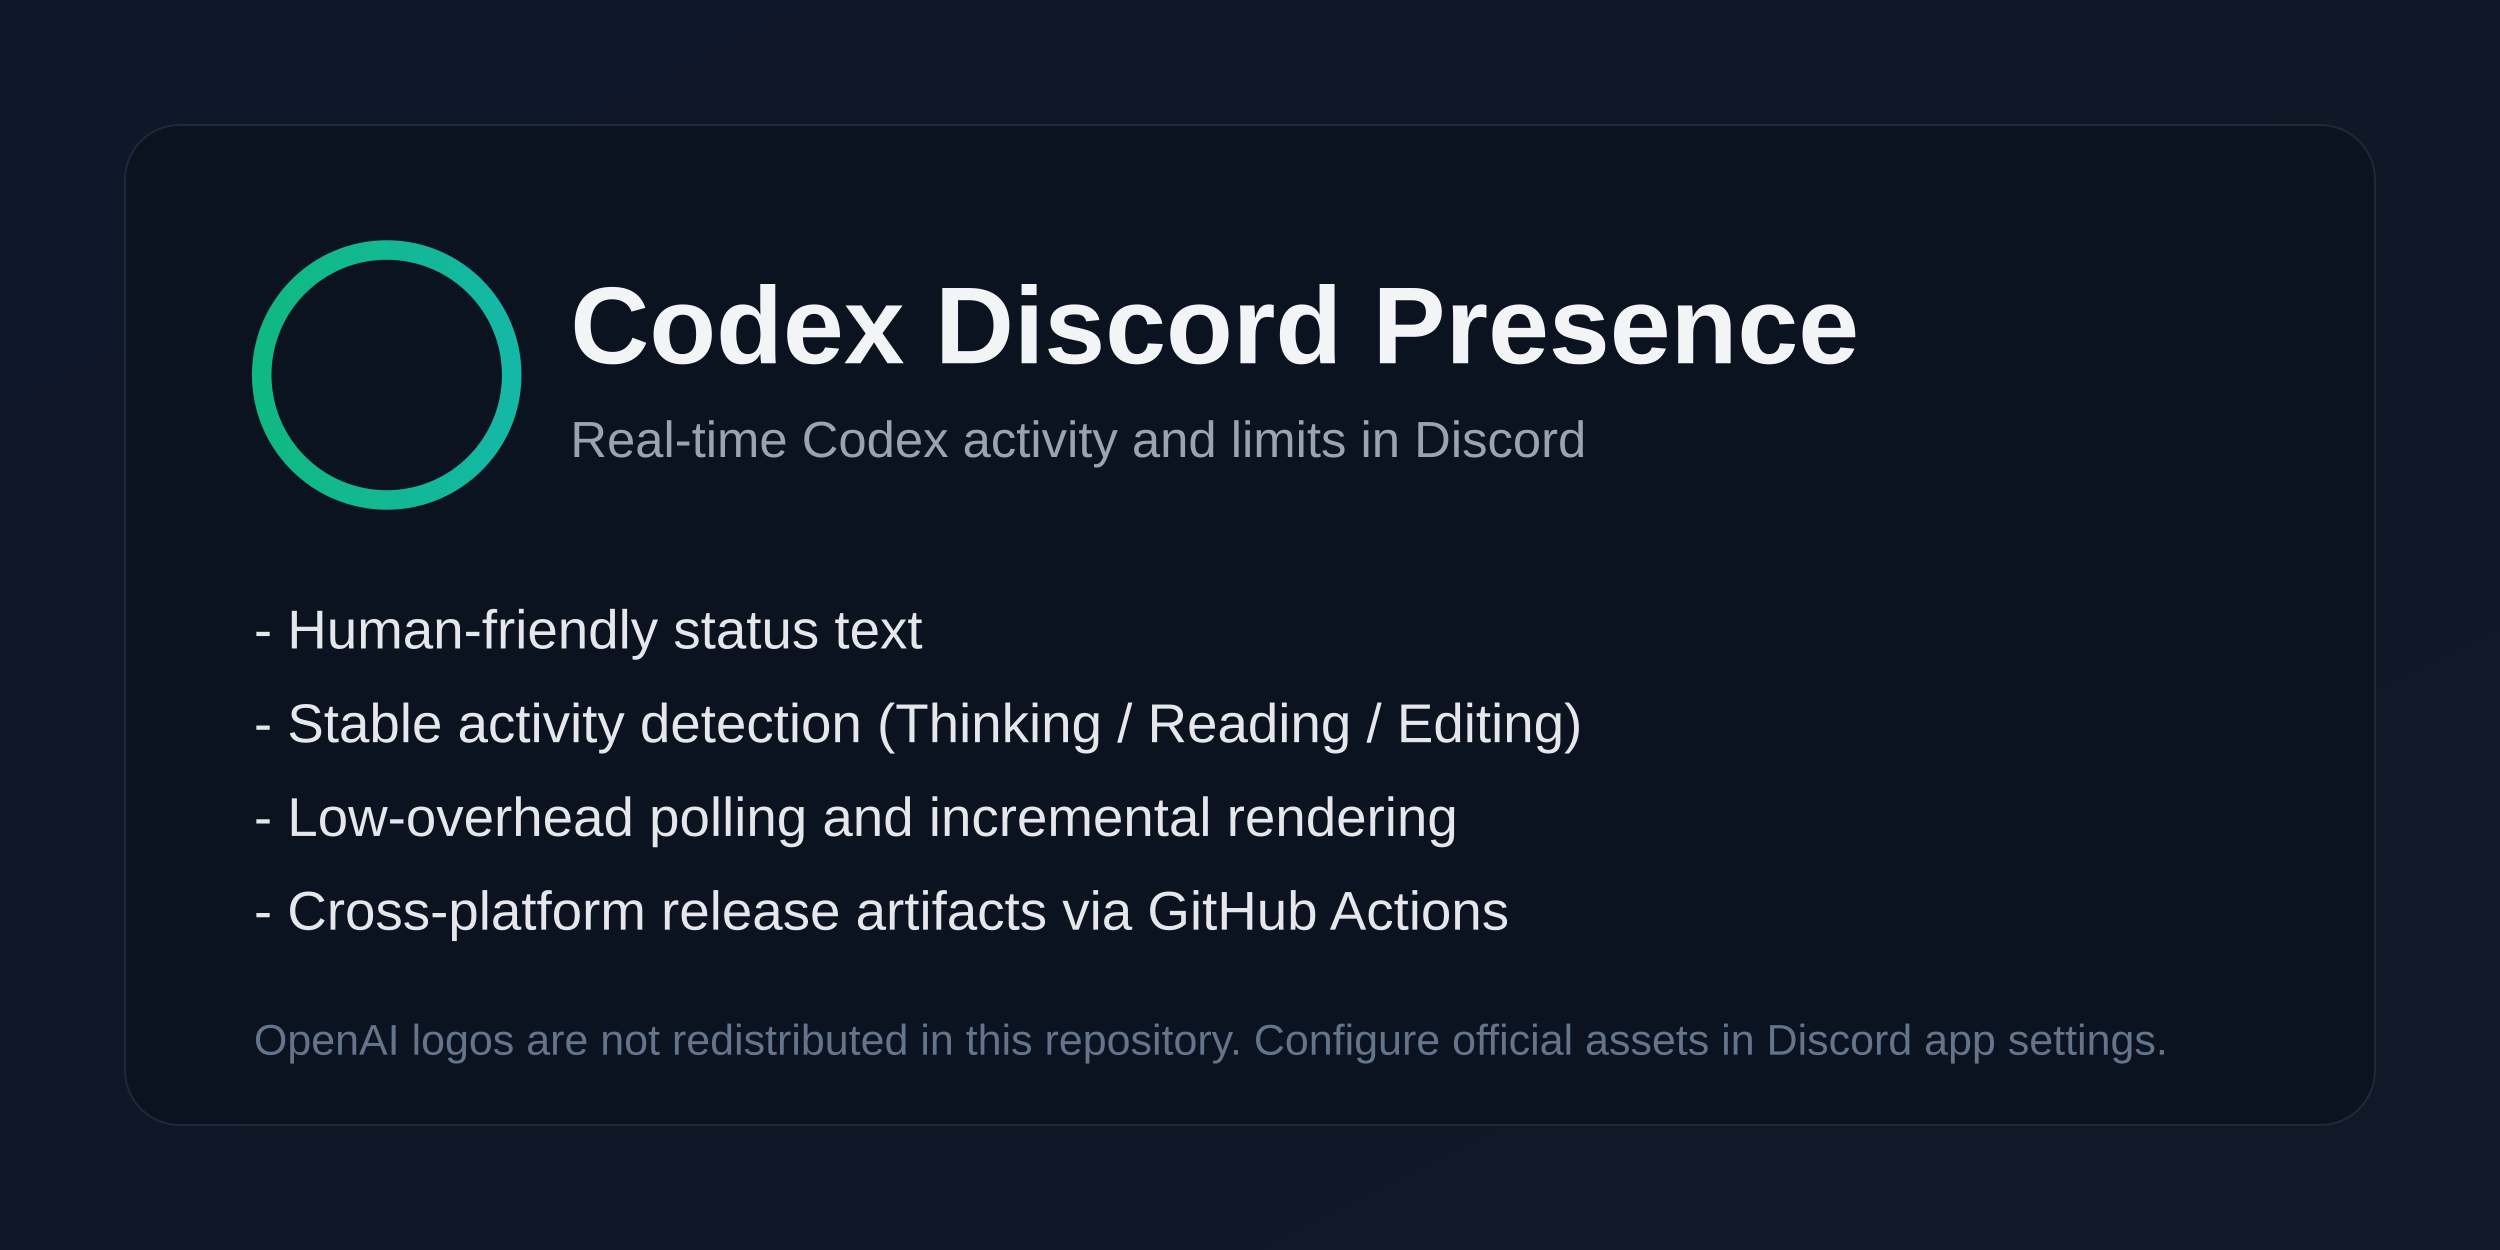
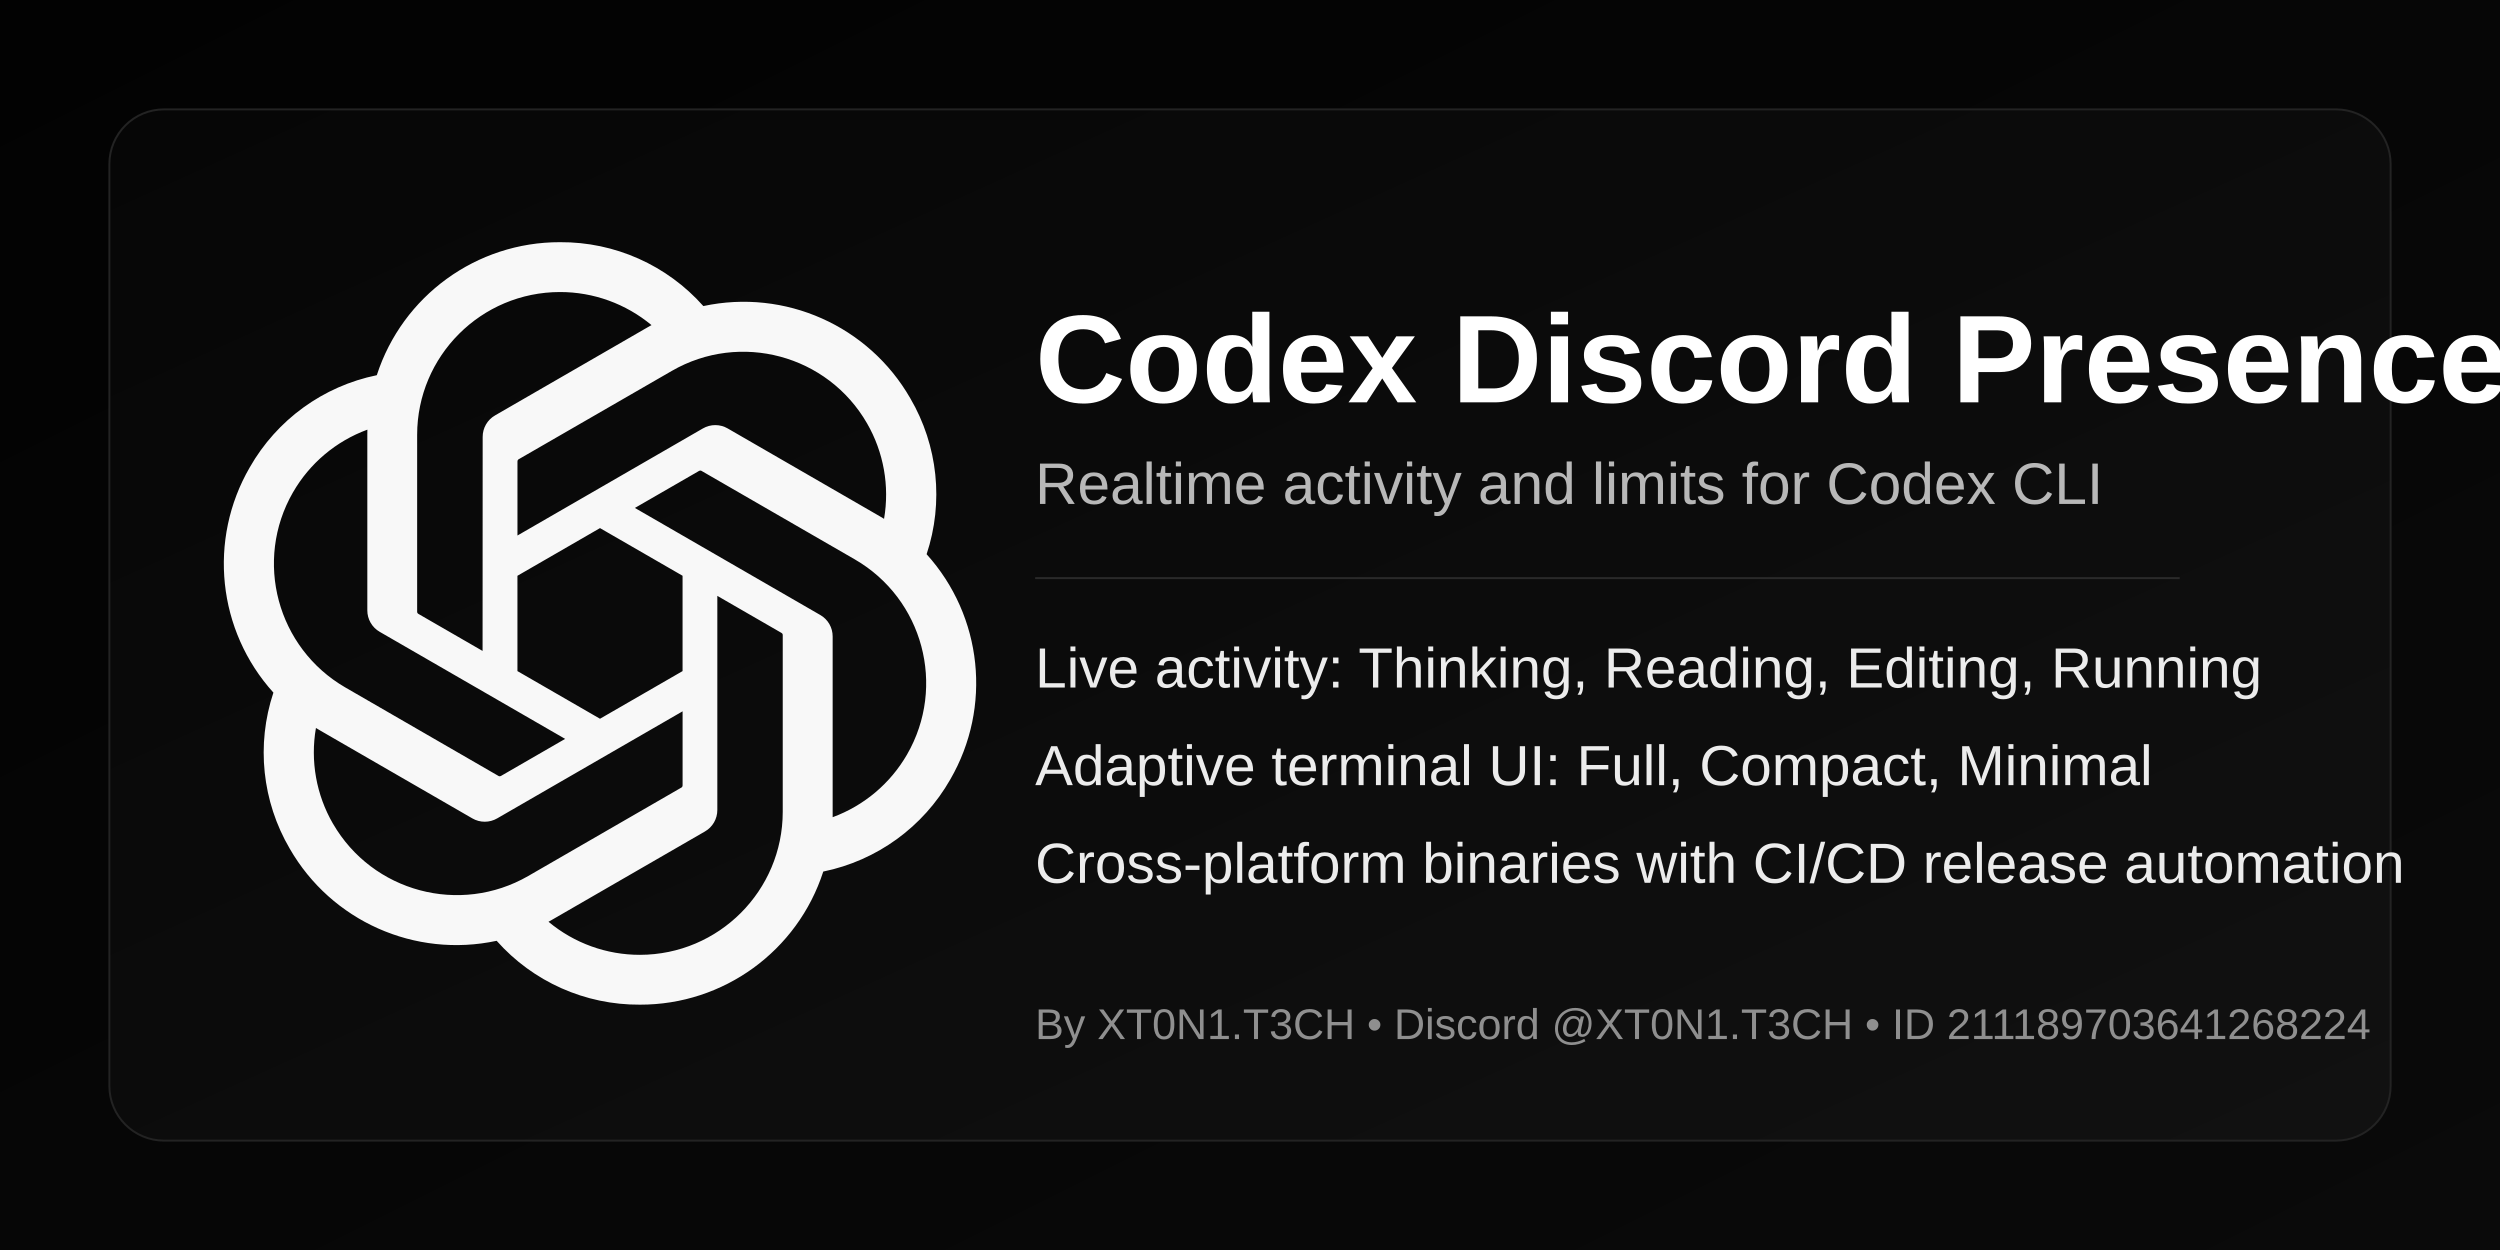
<svg xmlns="http://www.w3.org/2000/svg" viewBox="0 0 1280 640" role="img" aria-labelledby="title desc">
  <defs>
-     <linearGradient id="g" x1="0" y1="0" x2="1" y2="1">
-       <stop offset="0%" stop-color="#0f172a" />
-       <stop offset="100%" stop-color="#111827" />
+     <linearGradient id="bg" x1="0" y1="0" x2="1" y2="1">
+       <stop offset="0%" stop-color="#020202" />
+       <stop offset="100%" stop-color="#0a0a0a" />
    </linearGradient>
-     <linearGradient id="a" x1="0" y1="0" x2="1" y2="0">
-       <stop offset="0%" stop-color="#10b981" />
-       <stop offset="100%" stop-color="#14b8a6" />
+     <linearGradient id="panel" x1="0" y1="0" x2="1" y2="1">
+       <stop offset="0%" stop-color="#060606" />
+       <stop offset="100%" stop-color="#111111" />
    </linearGradient>
  </defs>
-   <rect width="1280" height="640" fill="url(#g)" />
-   <rect x="64" y="64" width="1152" height="512" rx="28" fill="#0b1220" stroke="#1f2937" />
-   <circle cx="198" cy="192" r="64" fill="none" stroke="url(#a)" stroke-width="10" />
-   <text x="292" y="186" fill="#f3f4f6" font-size="56" font-family="Segoe UI, Arial, sans-serif" font-weight="700">Codex Discord Presence</text>
-   <text x="292" y="234" fill="#9ca3af" font-size="26" font-family="Segoe UI, Arial, sans-serif">Real-time Codex activity and limits in Discord</text>
-   <text x="130" y="332" fill="#e5e7eb" font-size="28" font-family="Segoe UI, Arial, sans-serif">- Human-friendly status text</text>
-   <text x="130" y="380" fill="#e5e7eb" font-size="28" font-family="Segoe UI, Arial, sans-serif">- Stable activity detection (Thinking / Reading / Editing)</text>
-   <text x="130" y="428" fill="#e5e7eb" font-size="28" font-family="Segoe UI, Arial, sans-serif">- Low-overhead polling and incremental rendering</text>
-   <text x="130" y="476" fill="#e5e7eb" font-size="28" font-family="Segoe UI, Arial, sans-serif">- Cross-platform release artifacts via GitHub Actions</text>
-   <text x="130" y="540" fill="#64748b" font-size="22" font-family="Segoe UI, Arial, sans-serif">OpenAI logos are not redistributed in this repository. Configure official assets in Discord app settings.</text>
+   <rect width="1280" height="640" fill="url(#bg)" />
+   <rect x="56" y="56" width="1168" height="528" rx="28" fill="url(#panel)" stroke="#232323" />
+   <g transform="translate(112 124) scale(1.22)">
+     <path fill="#f8f8f8" d="m297.06 130.97c7.26-21.79 4.76-45.66-6.85-65.48-17.46-30.4-52.56-46.04-86.84-38.68-15.25-17.18-37.16-26.95-60.13-26.81-35.04-.08-66.13 22.48-76.91 55.82-22.51 4.61-41.94 18.7-53.31 38.67-17.59 30.32-13.58 68.54 9.92 94.54-7.26 21.79-4.76 45.66 6.85 65.48 17.46 30.4 52.56 46.04 86.84 38.68 15.24 17.18 37.16 26.95 60.13 26.8 35.06.09 66.16-22.49 76.94-55.86 22.51-4.61 41.94-18.7 53.31-38.67 17.57-30.32 13.55-68.51-9.94-94.51zm-120.28 168.11c-14.03.02-27.62-4.89-38.39-13.88.49-.26 1.34-.73 1.89-1.07l63.72-36.8c3.26-1.85 5.26-5.32 5.24-9.07v-89.83l26.93 15.55c.29.14.48.42.52.74v74.39c-.04 33.08-26.83 59.9-59.91 59.97zm-128.84-55.03c-7.03-12.14-9.56-26.37-7.15-40.18.47.28 1.3.79 1.89 1.13l63.72 36.8c3.23 1.89 7.23 1.89 10.47 0l77.79-44.92v31.1c.02.32-.13.63-.38.83l-64.41 37.19c-28.69 16.52-65.33 6.7-81.92-21.95zm-16.77-139.09c7-12.16 18.05-21.46 31.21-26.29 0 .55-.03 1.52-.03 2.2v73.61c-.02 3.74 1.98 7.21 5.23 9.06l77.79 44.91-26.93 15.55c-.27.18-.61.21-.91.08l-64.42-37.22c-28.63-16.58-38.45-53.21-21.95-81.89zm221.26 51.49-77.79-44.92 26.93-15.54c.27-.18.61-.21.91-.08l64.42 37.19c28.68 16.57 38.51 53.26 21.94 81.94-7.01 12.14-18.05 21.44-31.2 26.28v-75.81c.03-3.74-1.96-7.2-5.2-9.06zm26.8-40.34c-.47-.29-1.3-.79-1.89-1.13l-63.72-36.8c-3.23-1.89-7.23-1.89-10.47 0l-77.79 44.92v-31.1c-.02-.32.13-.63.38-.83l64.41-37.16c28.69-16.55 65.37-6.7 81.91 22 6.99 12.12 9.52 26.31 7.15 40.1zm-168.51 55.43-26.94-15.55c-.29-.14-.48-.42-.52-.74v-74.39c.02-33.12 26.89-59.96 60.01-59.94 14.01 0 27.57 4.92 38.34 13.88-.49.26-1.33.73-1.89 1.07l-63.72 36.8c-3.26 1.85-5.26 5.31-5.24 9.06l-.04 89.79zm14.63-31.54 34.65-20.01 34.65 20v40.01l-34.65 20-34.65-20z" />
+   </g>
+   <text x="530" y="206" fill="#ffffff" font-size="64" font-family="Segoe UI, Arial, sans-serif" font-weight="700">Codex Discord Presence</text>
+   <text x="530" y="258" fill="#b8b8b8" font-size="30" font-family="Segoe UI, Arial, sans-serif">Realtime activity and limits for Codex CLI</text>
+   <line x1="530" y1="296" x2="1116" y2="296" stroke="#2a2a2a" />
+   <text x="530" y="352" fill="#ececec" font-size="29" font-family="Segoe UI, Arial, sans-serif">Live activity: Thinking, Reading, Editing, Running</text>
+   <text x="530" y="402" fill="#ececec" font-size="29" font-family="Segoe UI, Arial, sans-serif">Adaptive terminal UI: Full, Compact, Minimal</text>
+   <text x="530" y="452" fill="#ececec" font-size="29" font-family="Segoe UI, Arial, sans-serif">Cross-platform binaries with CI/CD release automation</text>
+   <text x="530" y="532" fill="#8f8f8f" font-size="22" font-family="Segoe UI, Arial, sans-serif">By XT0N1.T3CH  •  Discord @XT0N1.T3CH  •  ID 211189703641268224</text>
</svg>
